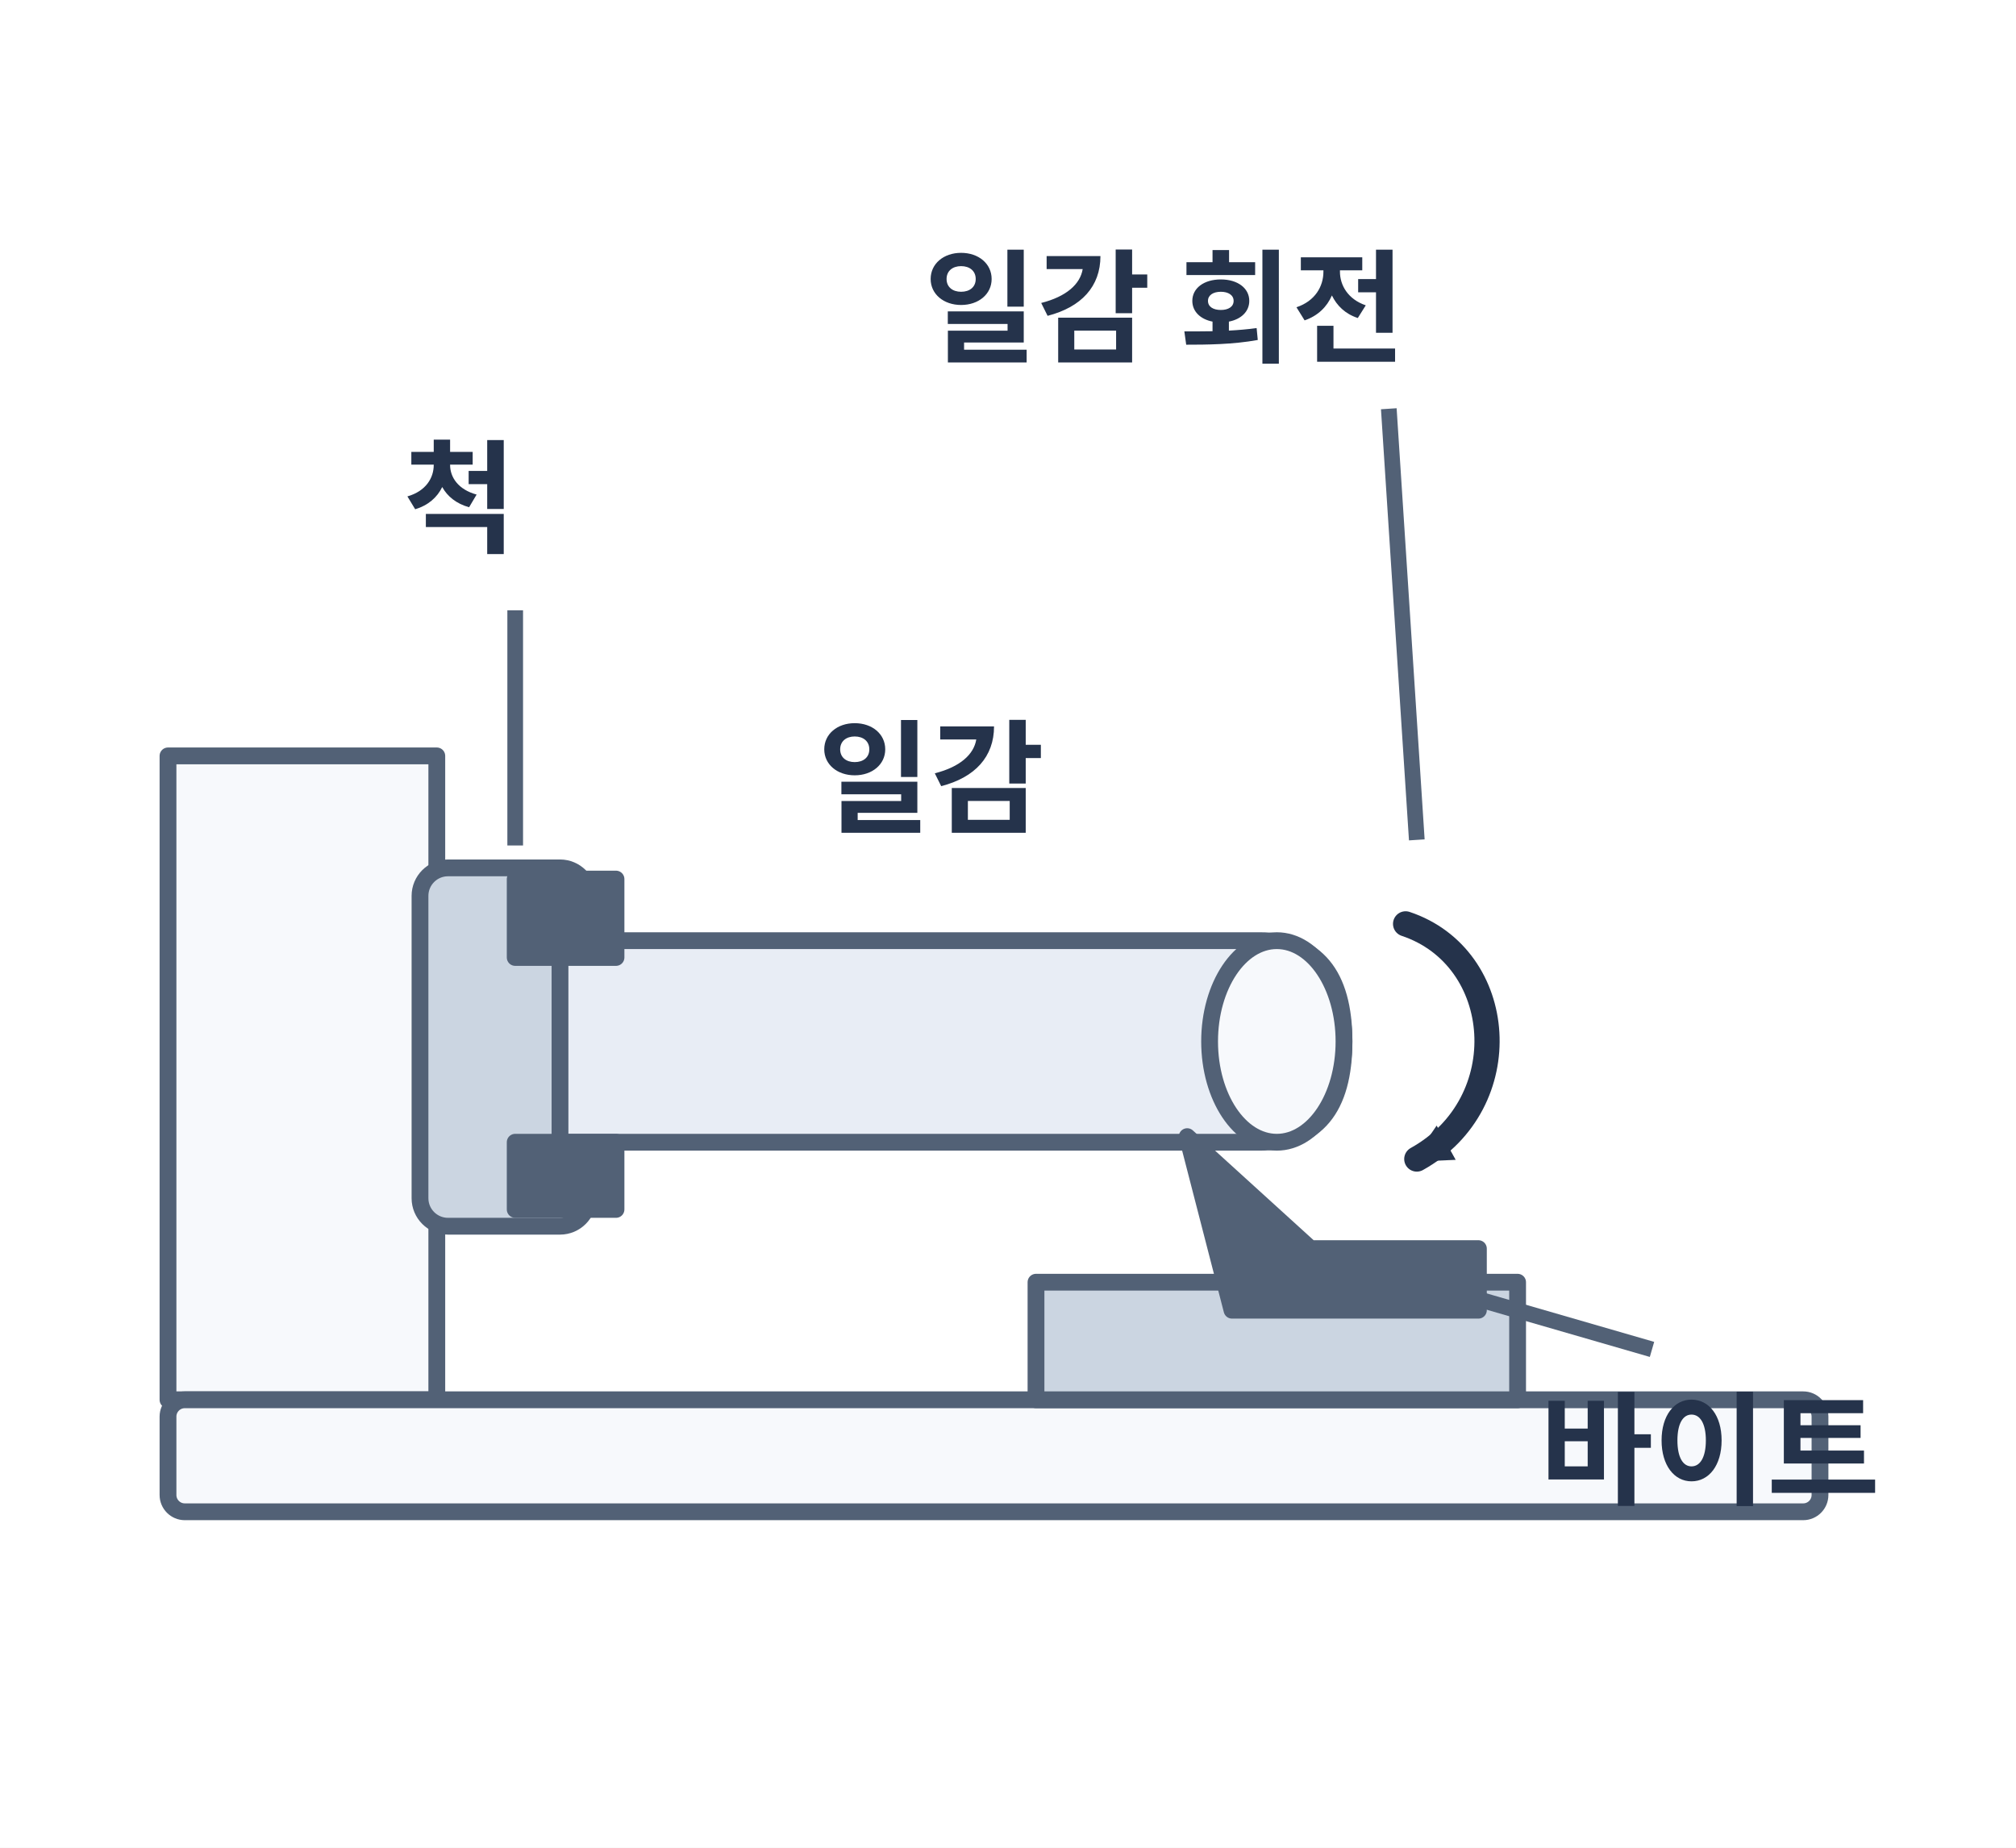
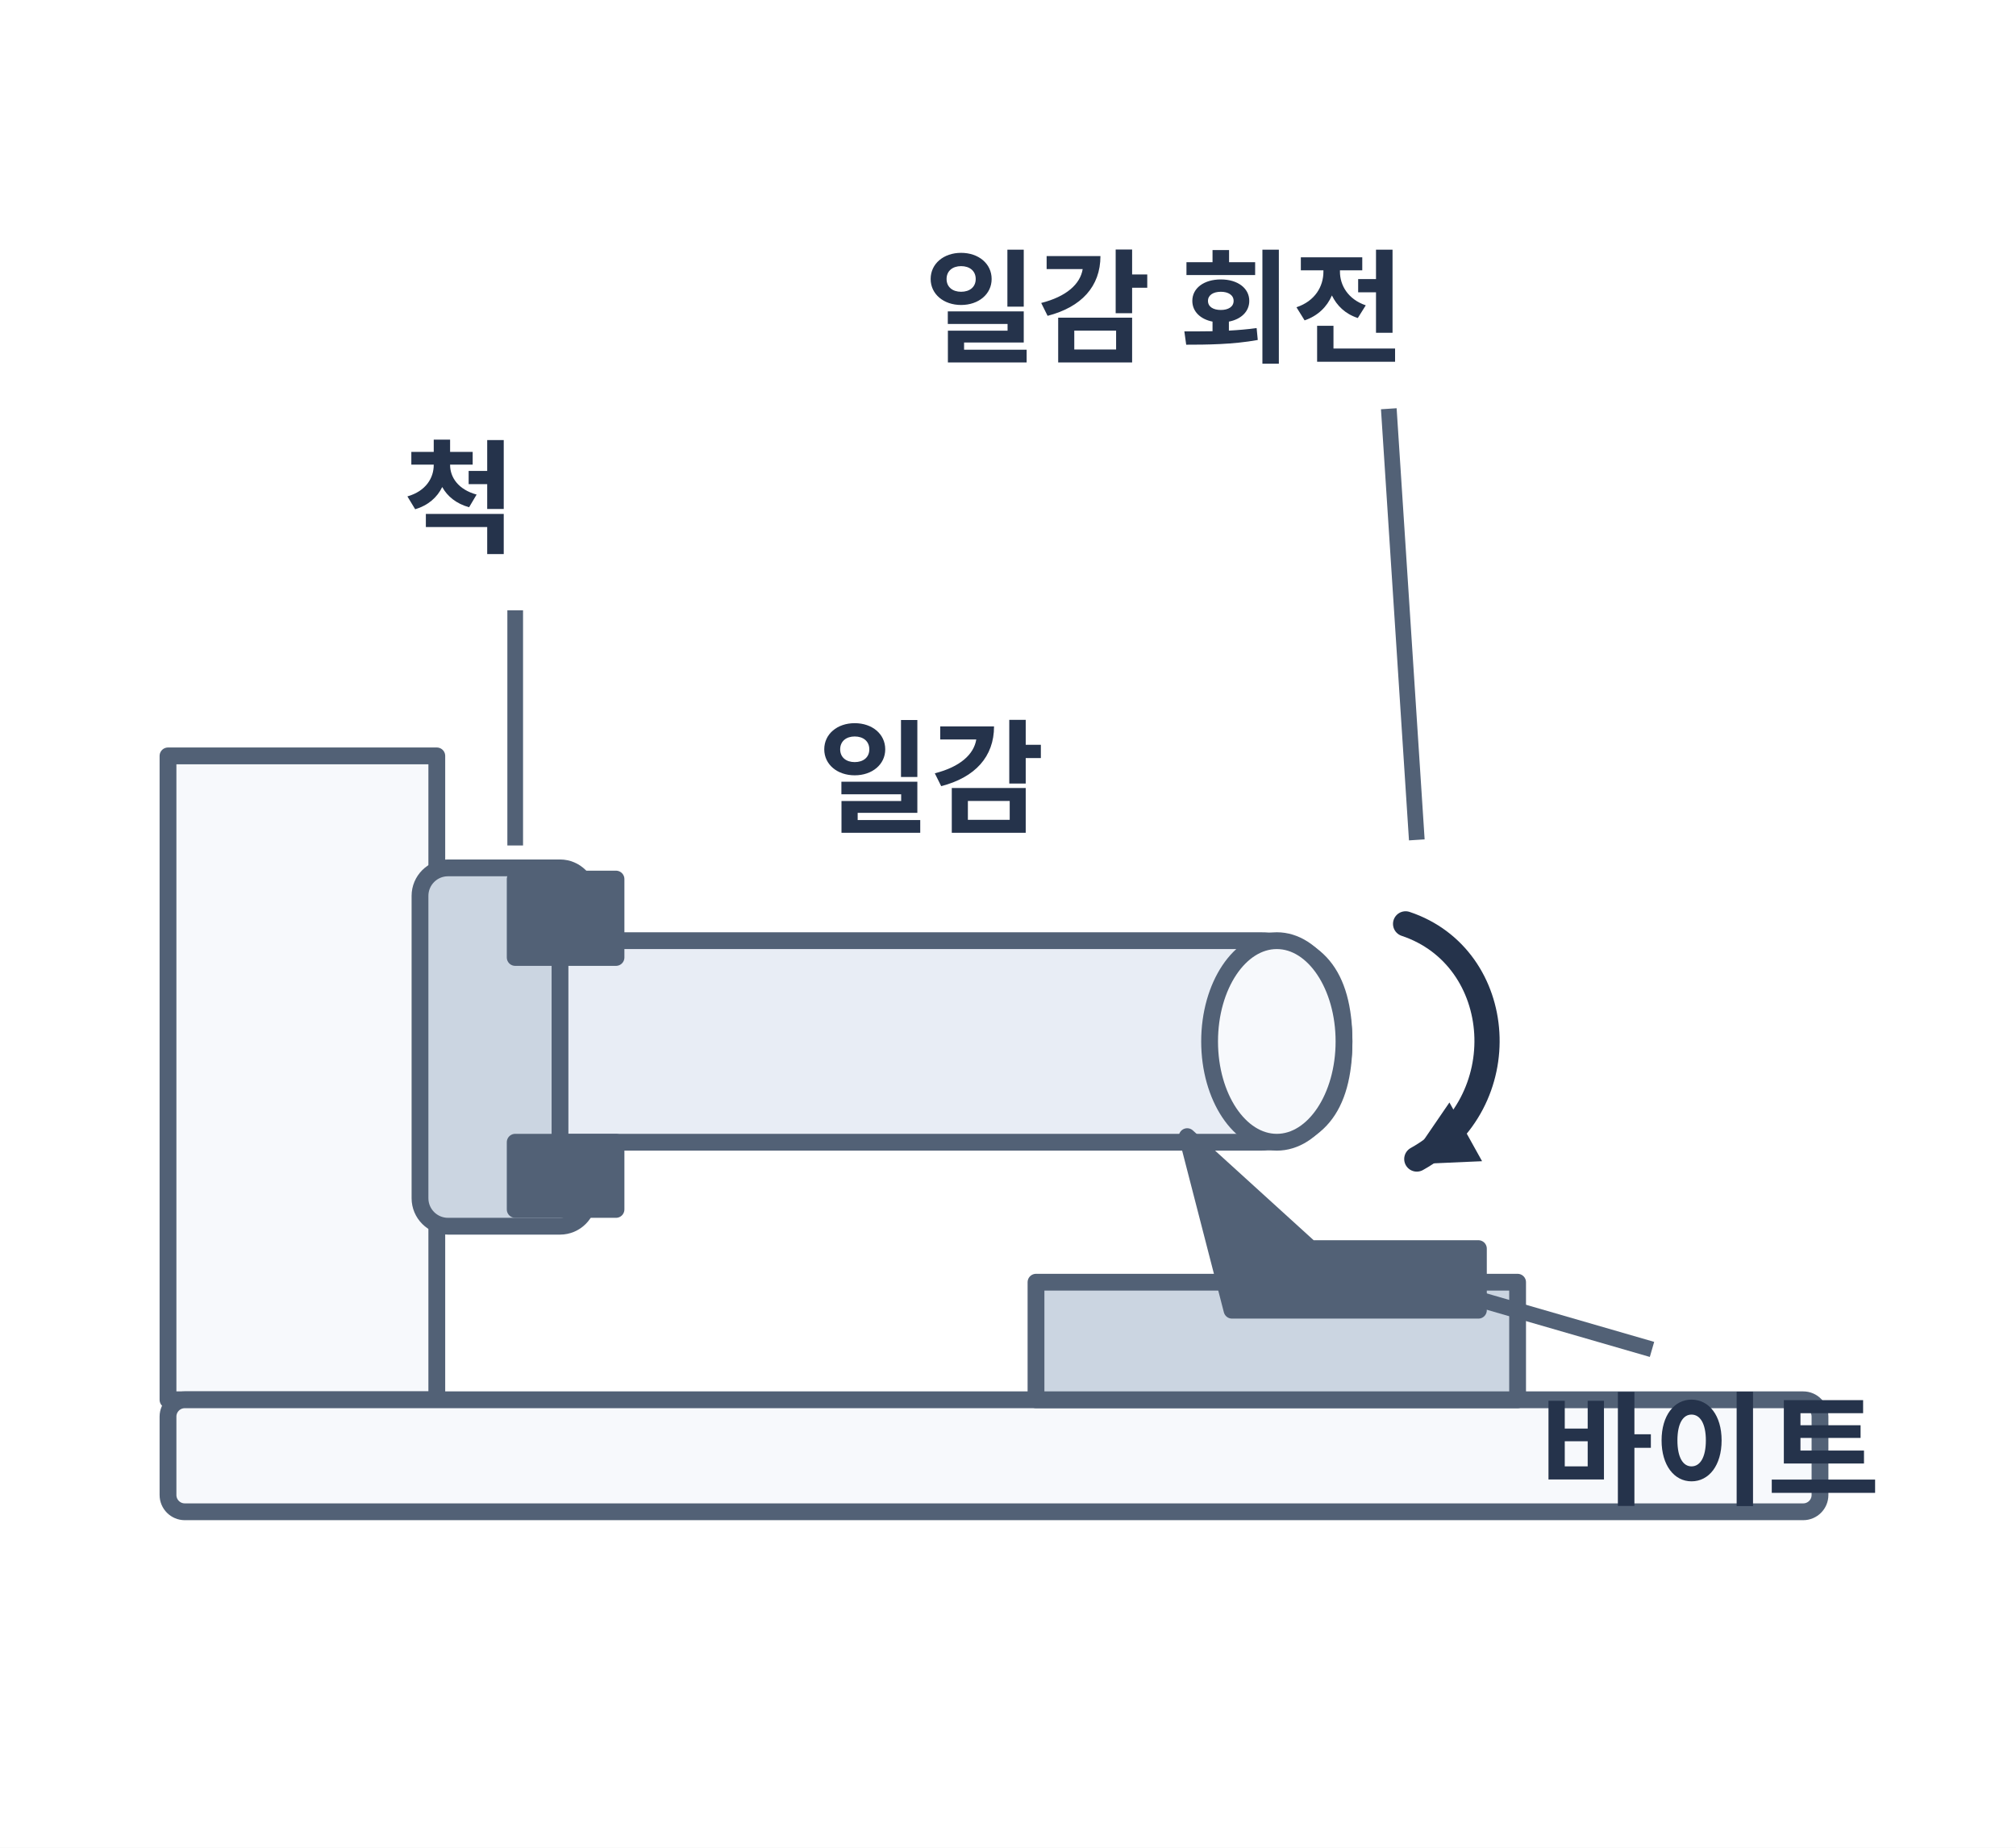
<svg xmlns="http://www.w3.org/2000/svg" width="360" height="330" viewBox="0 0 360 330" role="img" aria-labelledby="title desc">
  <defs>
-     <marker id="arrow" markerWidth="7" markerHeight="7" refX="6" refY="3.5" orient="auto" markerUnits="userSpaceOnUse">
-       <path d="M0 0L7 3.5L0 7Z" fill="#25334B" />
+     <marker id="arrow" markerWidth="12" markerHeight="12" refX="10" refY="6" orient="auto" markerUnits="userSpaceOnUse">
+       <path d="M0 0L12 6L0 12Z" fill="#25334B" />
    </marker>
  </defs>
  <rect width="360" height="330" fill="#fff" />
  <g stroke="#526176" stroke-width="3" stroke-linejoin="round">
    <path d="M30 135H78V250H30Z" fill="#F7F9FC" />
    <rect x="75" y="155" width="30" height="64" rx="5" fill="#CBD5E1" />
    <path d="M100 168H225Q240 168 240 186Q240 204 225 204H100Z" fill="#E8EDF5" />
    <ellipse cx="228" cy="186" rx="12" ry="18" fill="#F7F9FC" />
    <path d="M92 157H110V171H92ZM92 204H110V216H92Z" fill="#526176" />
    <rect x="30" y="250" width="295" height="20" rx="3" fill="#F7F9FC" />
    <rect x="185" y="229" width="86" height="21" fill="#CBD5E1" />
    <path d="M212 203L234 223H264V234H220Z" fill="#526176" />
  </g>
  <g fill="none" stroke="#25334B" stroke-width="4.5" stroke-linecap="round">
    <path d="M251 165C269 171 271 197 253 207" marker-end="url(#arrow)" />
  </g>
  <g fill="none" stroke="#526176" stroke-width="2.8">
    <path d="M92 109V151" />
    <path d="M295 241L257 230" />
  </g>
  <g font-family="Noto Sans KR, Apple SD Gothic Neo, Malgun Gothic, sans-serif" font-size="22" font-weight="600" fill="#25334B">
    <text x="72" y="97">척</text>
    <text x="146" y="147">일감</text>
    <text x="275" y="267">바이트</text>
    <text x="165" y="63">일감 회전</text>
  </g>
  <path d="M248 73L253 150" fill="none" stroke="#526176" stroke-width="2.8" />
</svg>
